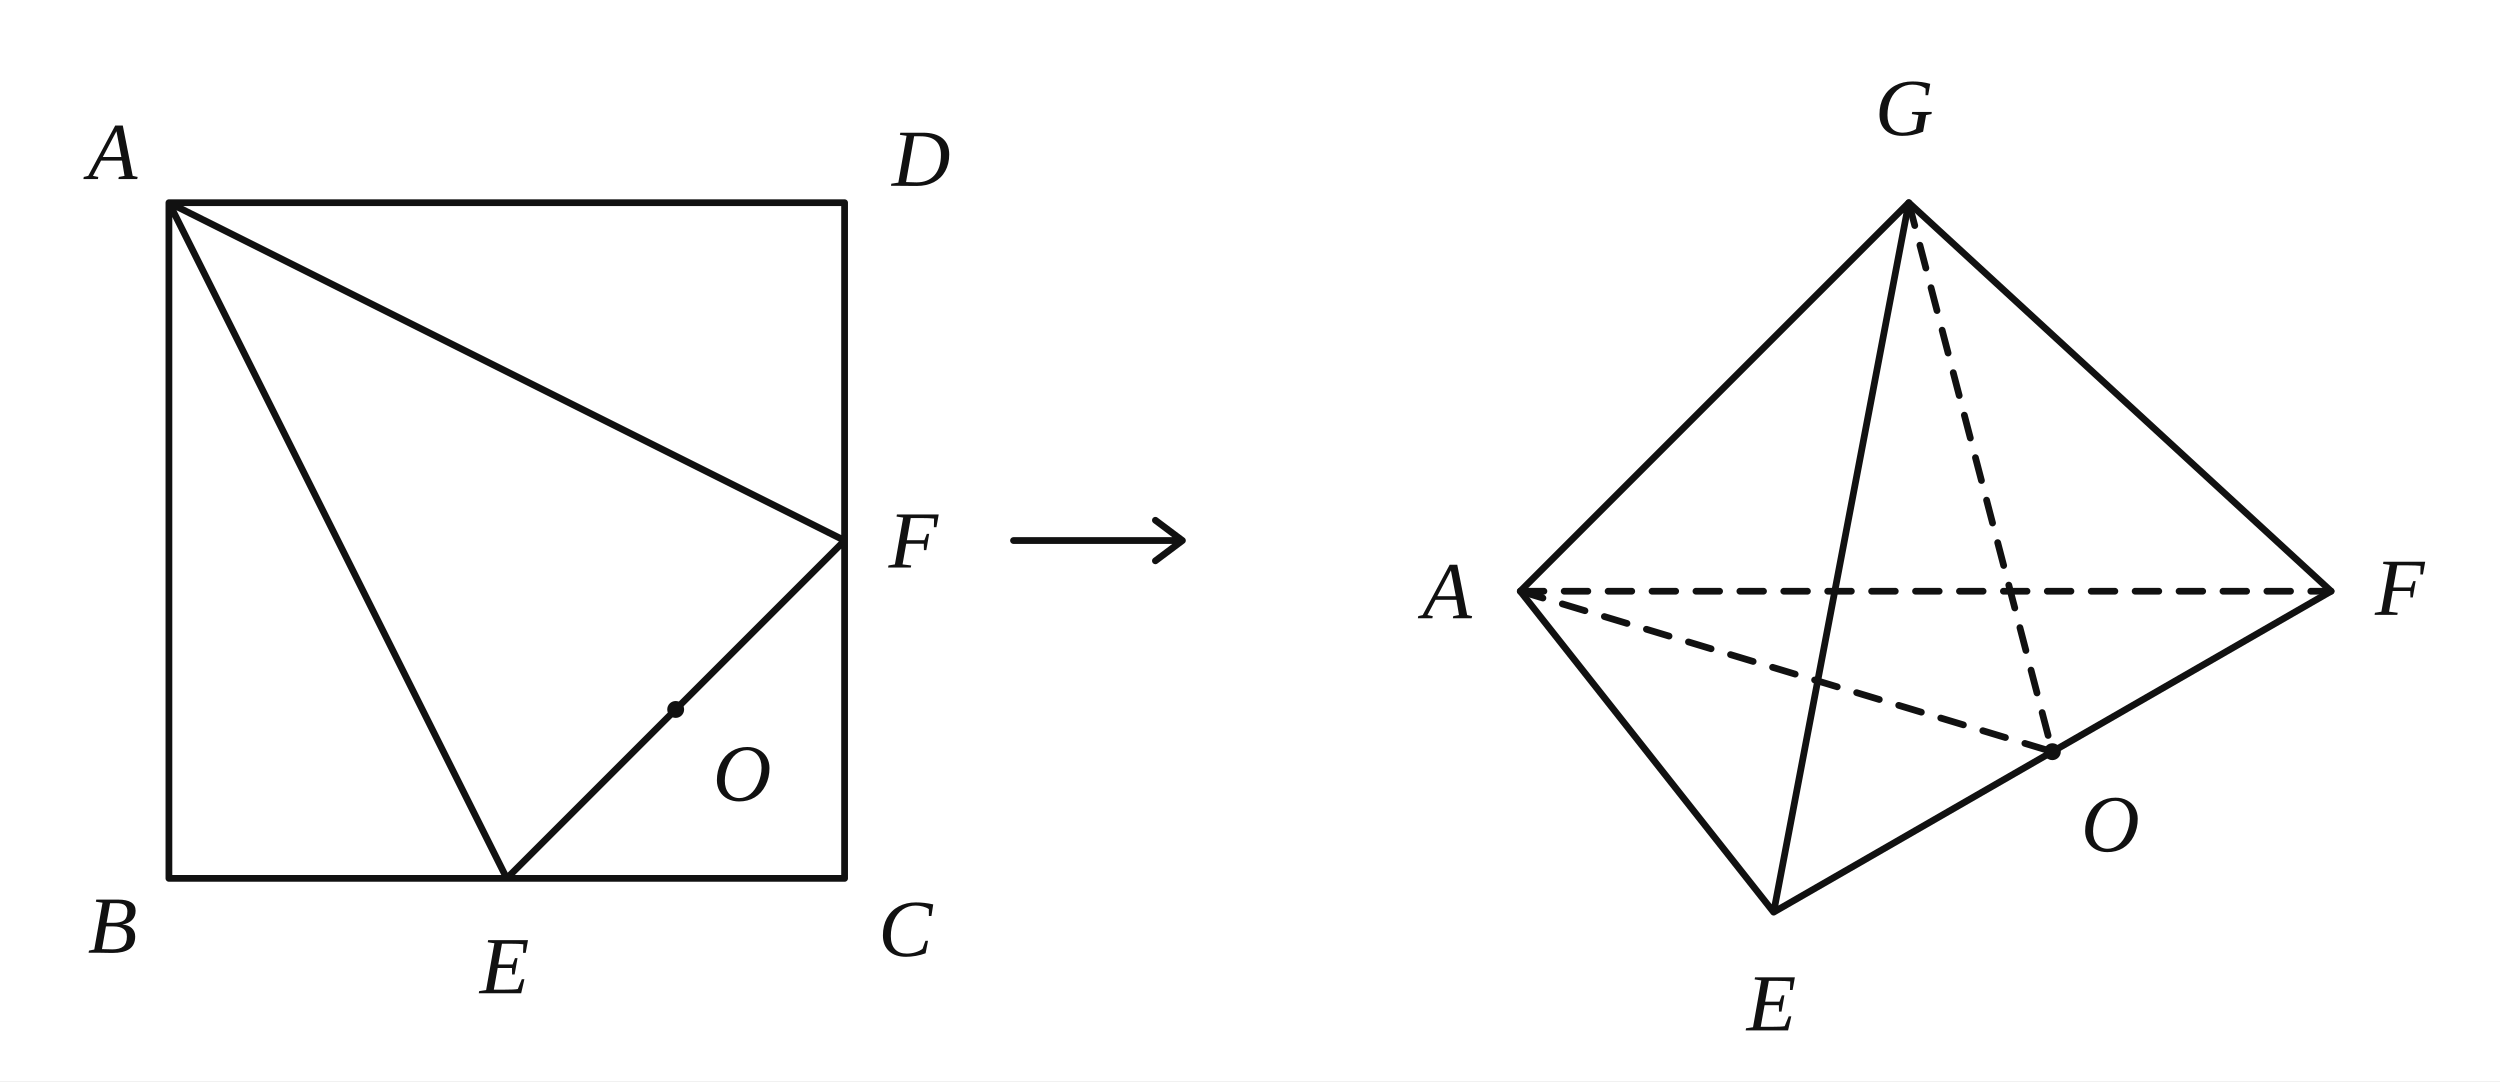
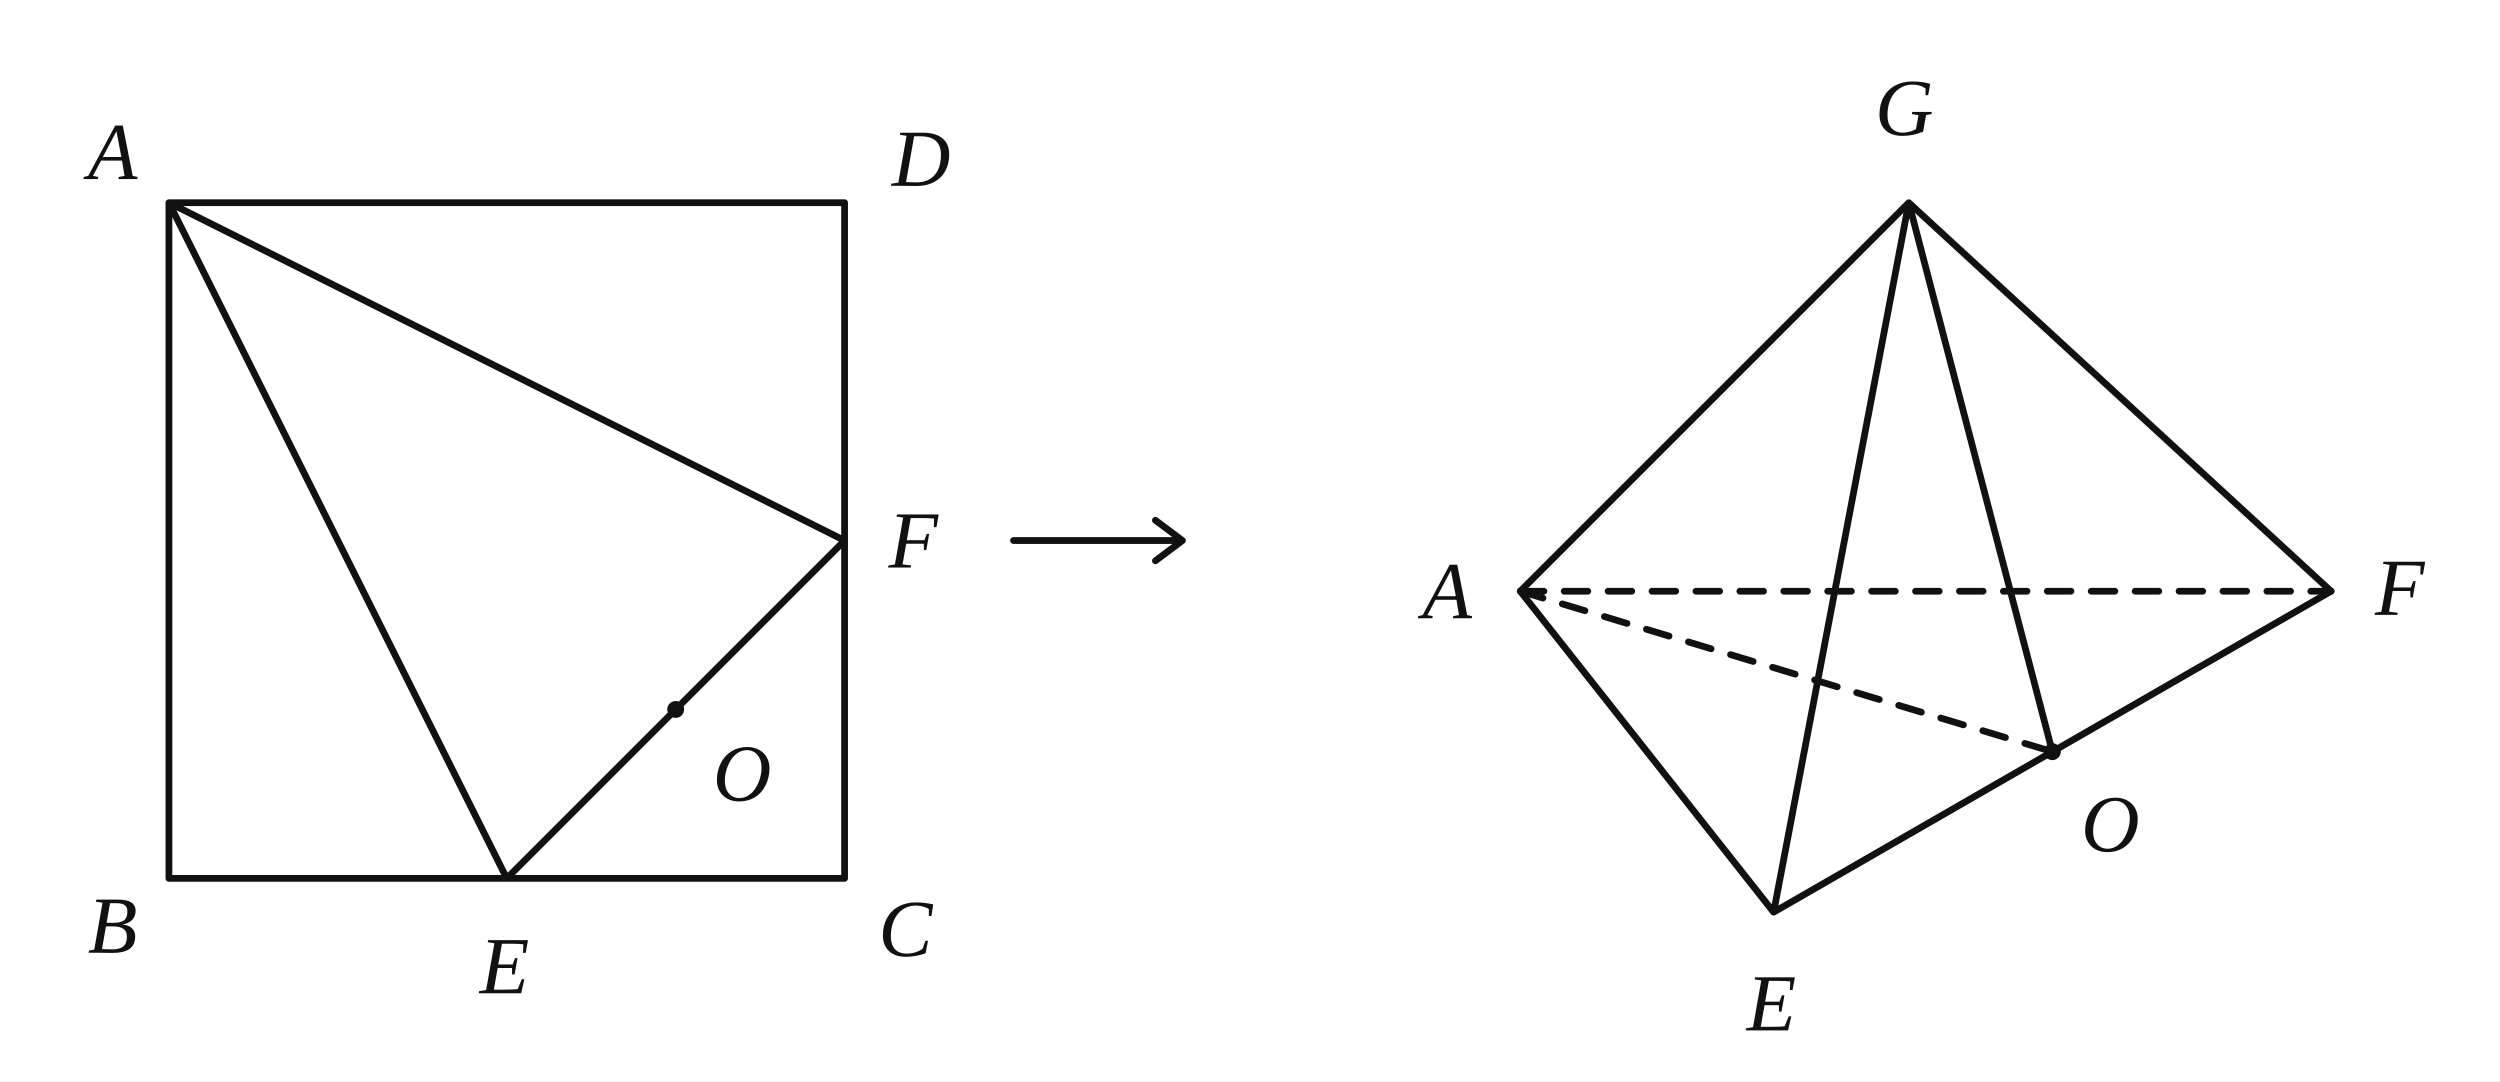
<svg xmlns="http://www.w3.org/2000/svg" width="740" height="320" viewBox="0 0 740 320">
  <rect width="740" height="320" fill="white" />
  <g fill="none" stroke="#111" stroke-width="2" stroke-linecap="round" stroke-linejoin="round">
    <path d="M50 60 H250 V260 H50 Z M50 60 L150 260 L250 160 Z" />
    <path d="M300 160 H350 M342 154 L350 160 L342 166" />
-     <path d="M450 175 H690 M565 60 L607.5 222.5 M450 175 L607.5 222.5" stroke-dasharray="7 6" />
-     <path d="M450 175 L565 60 L690 175 L525 270 Z M565 60 L525 270" />
+     <path d="M450 175 H690 M450 175 L607.5 222.5" stroke-dasharray="7 6" />
+     <path d="M450 175 L565 60 L690 175 L525 270 Z M565 60 L525 270 M565 60 L607.5 222.5" />
  </g>
  <g fill="#111">
    <circle cx="200" cy="210" r="2.5" />
    <circle cx="607.5" cy="222.5" r="2.5" />
  </g>
  <g fill="#111" font-family="Times New Roman, serif" font-style="italic" font-size="24">
    <text x="26" y="53">A</text>
    <text x="26" y="282">B</text>
    <text x="260" y="283">C</text>
    <text x="264" y="55">D</text>
    <text x="142" y="294">E</text>
    <text x="263" y="168">F</text>
    <text x="211" y="237">O</text>
    <text x="421" y="183">A</text>
    <text x="555" y="40">G</text>
    <text x="517" y="305">E</text>
    <text x="703" y="182">F</text>
    <text x="616" y="252">O</text>
  </g>
</svg>
